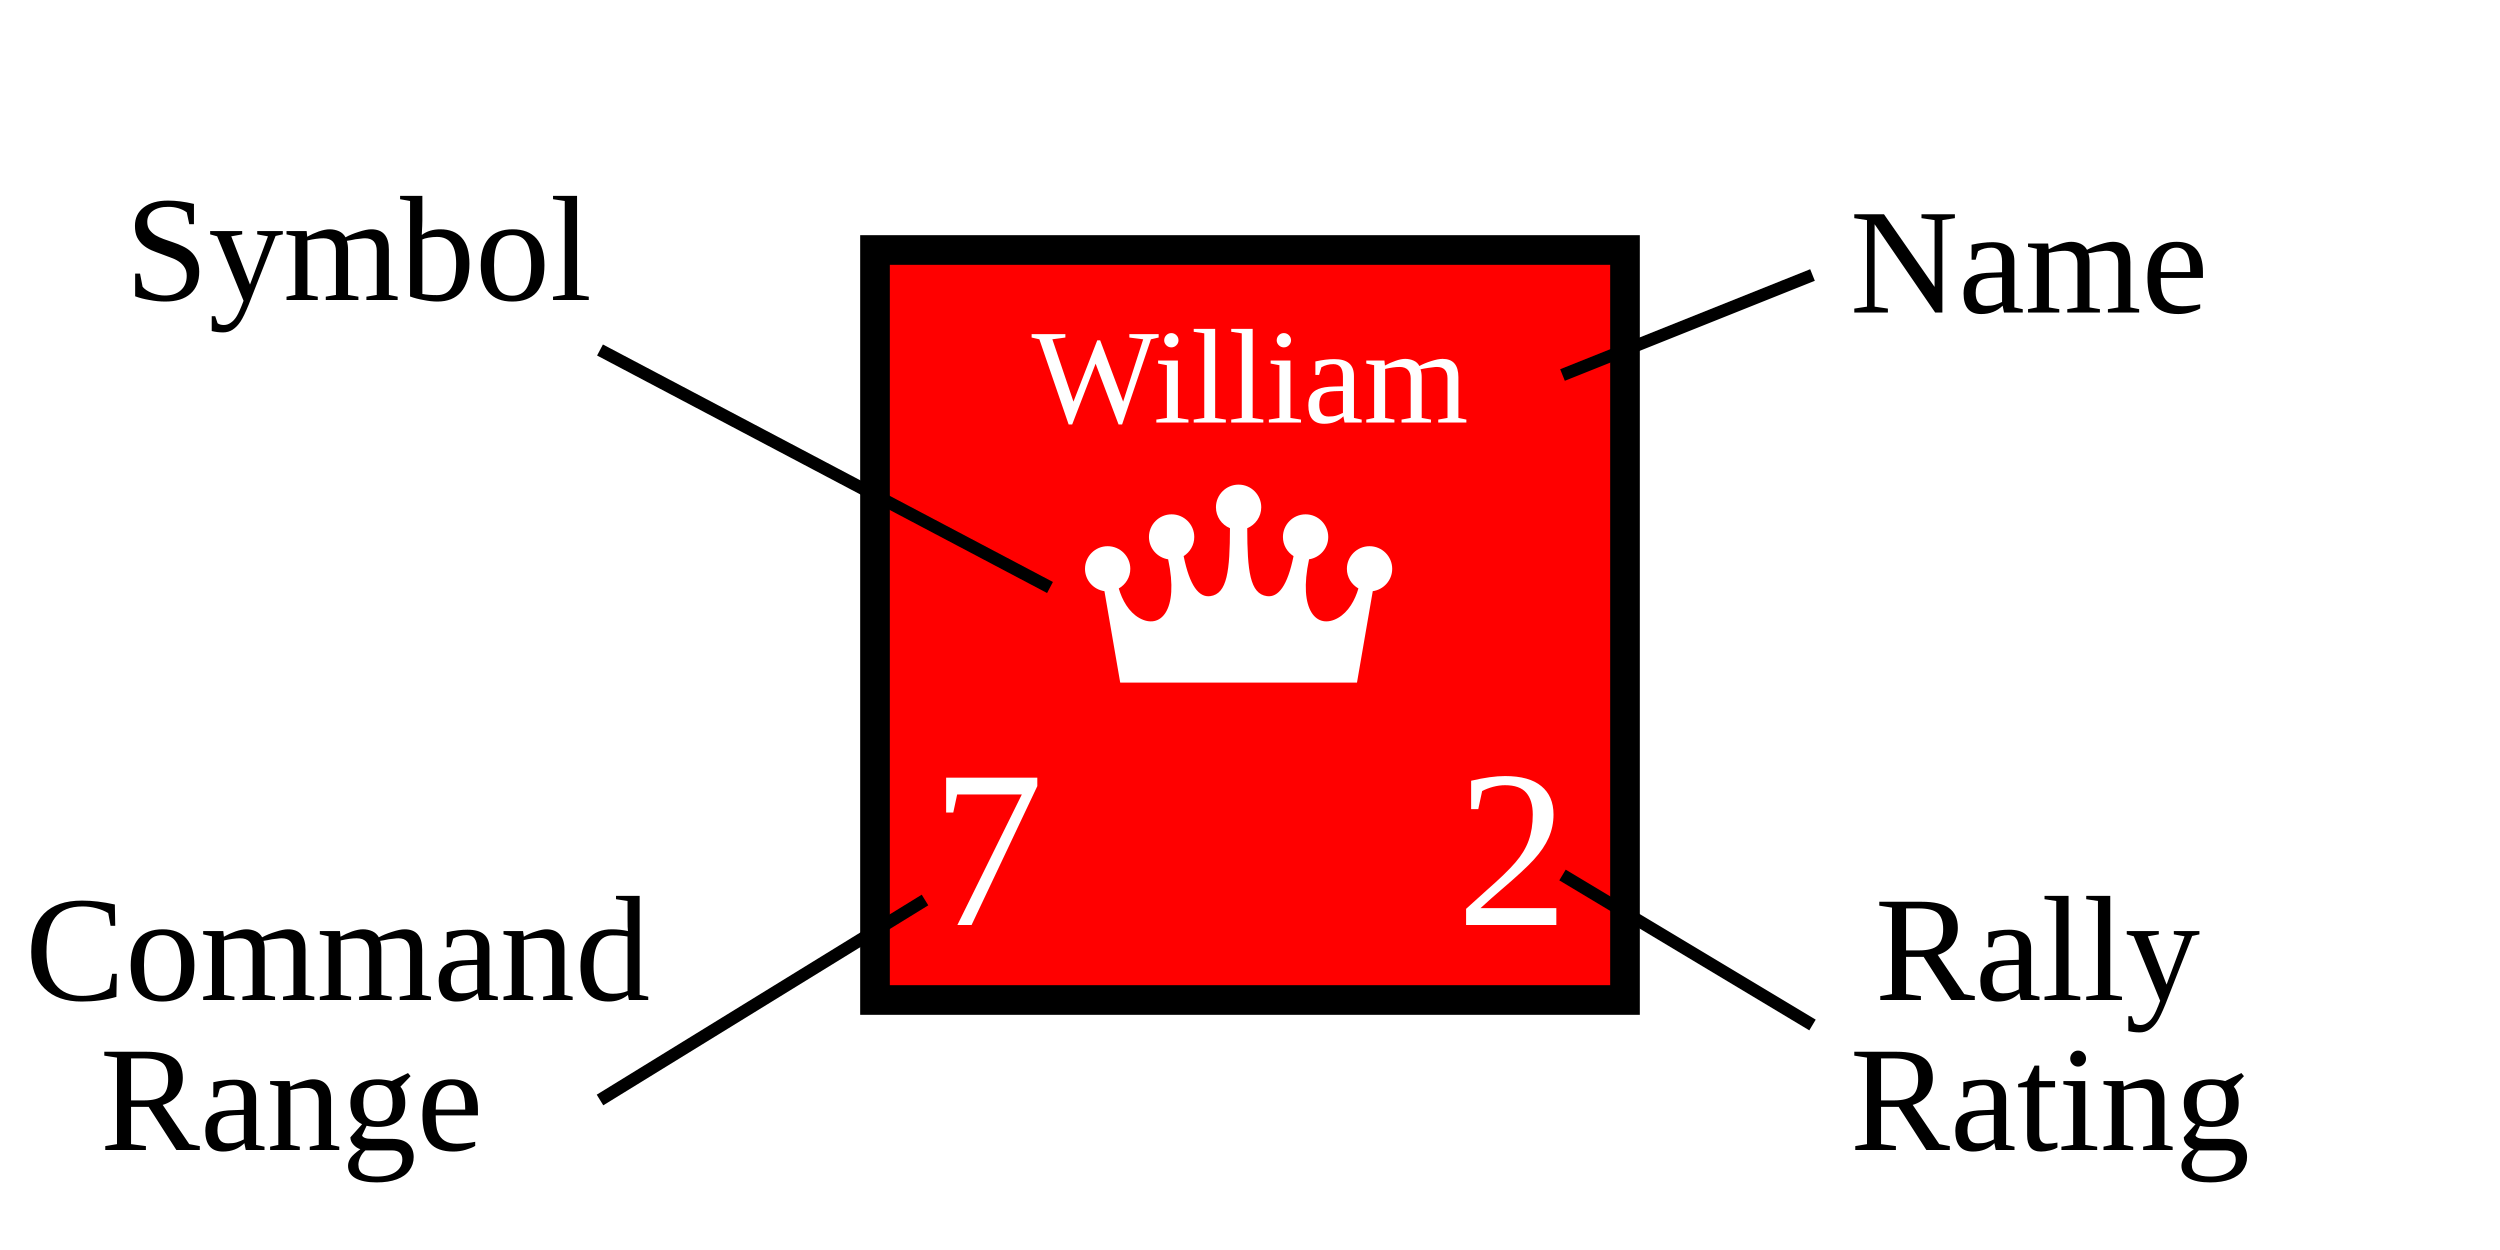
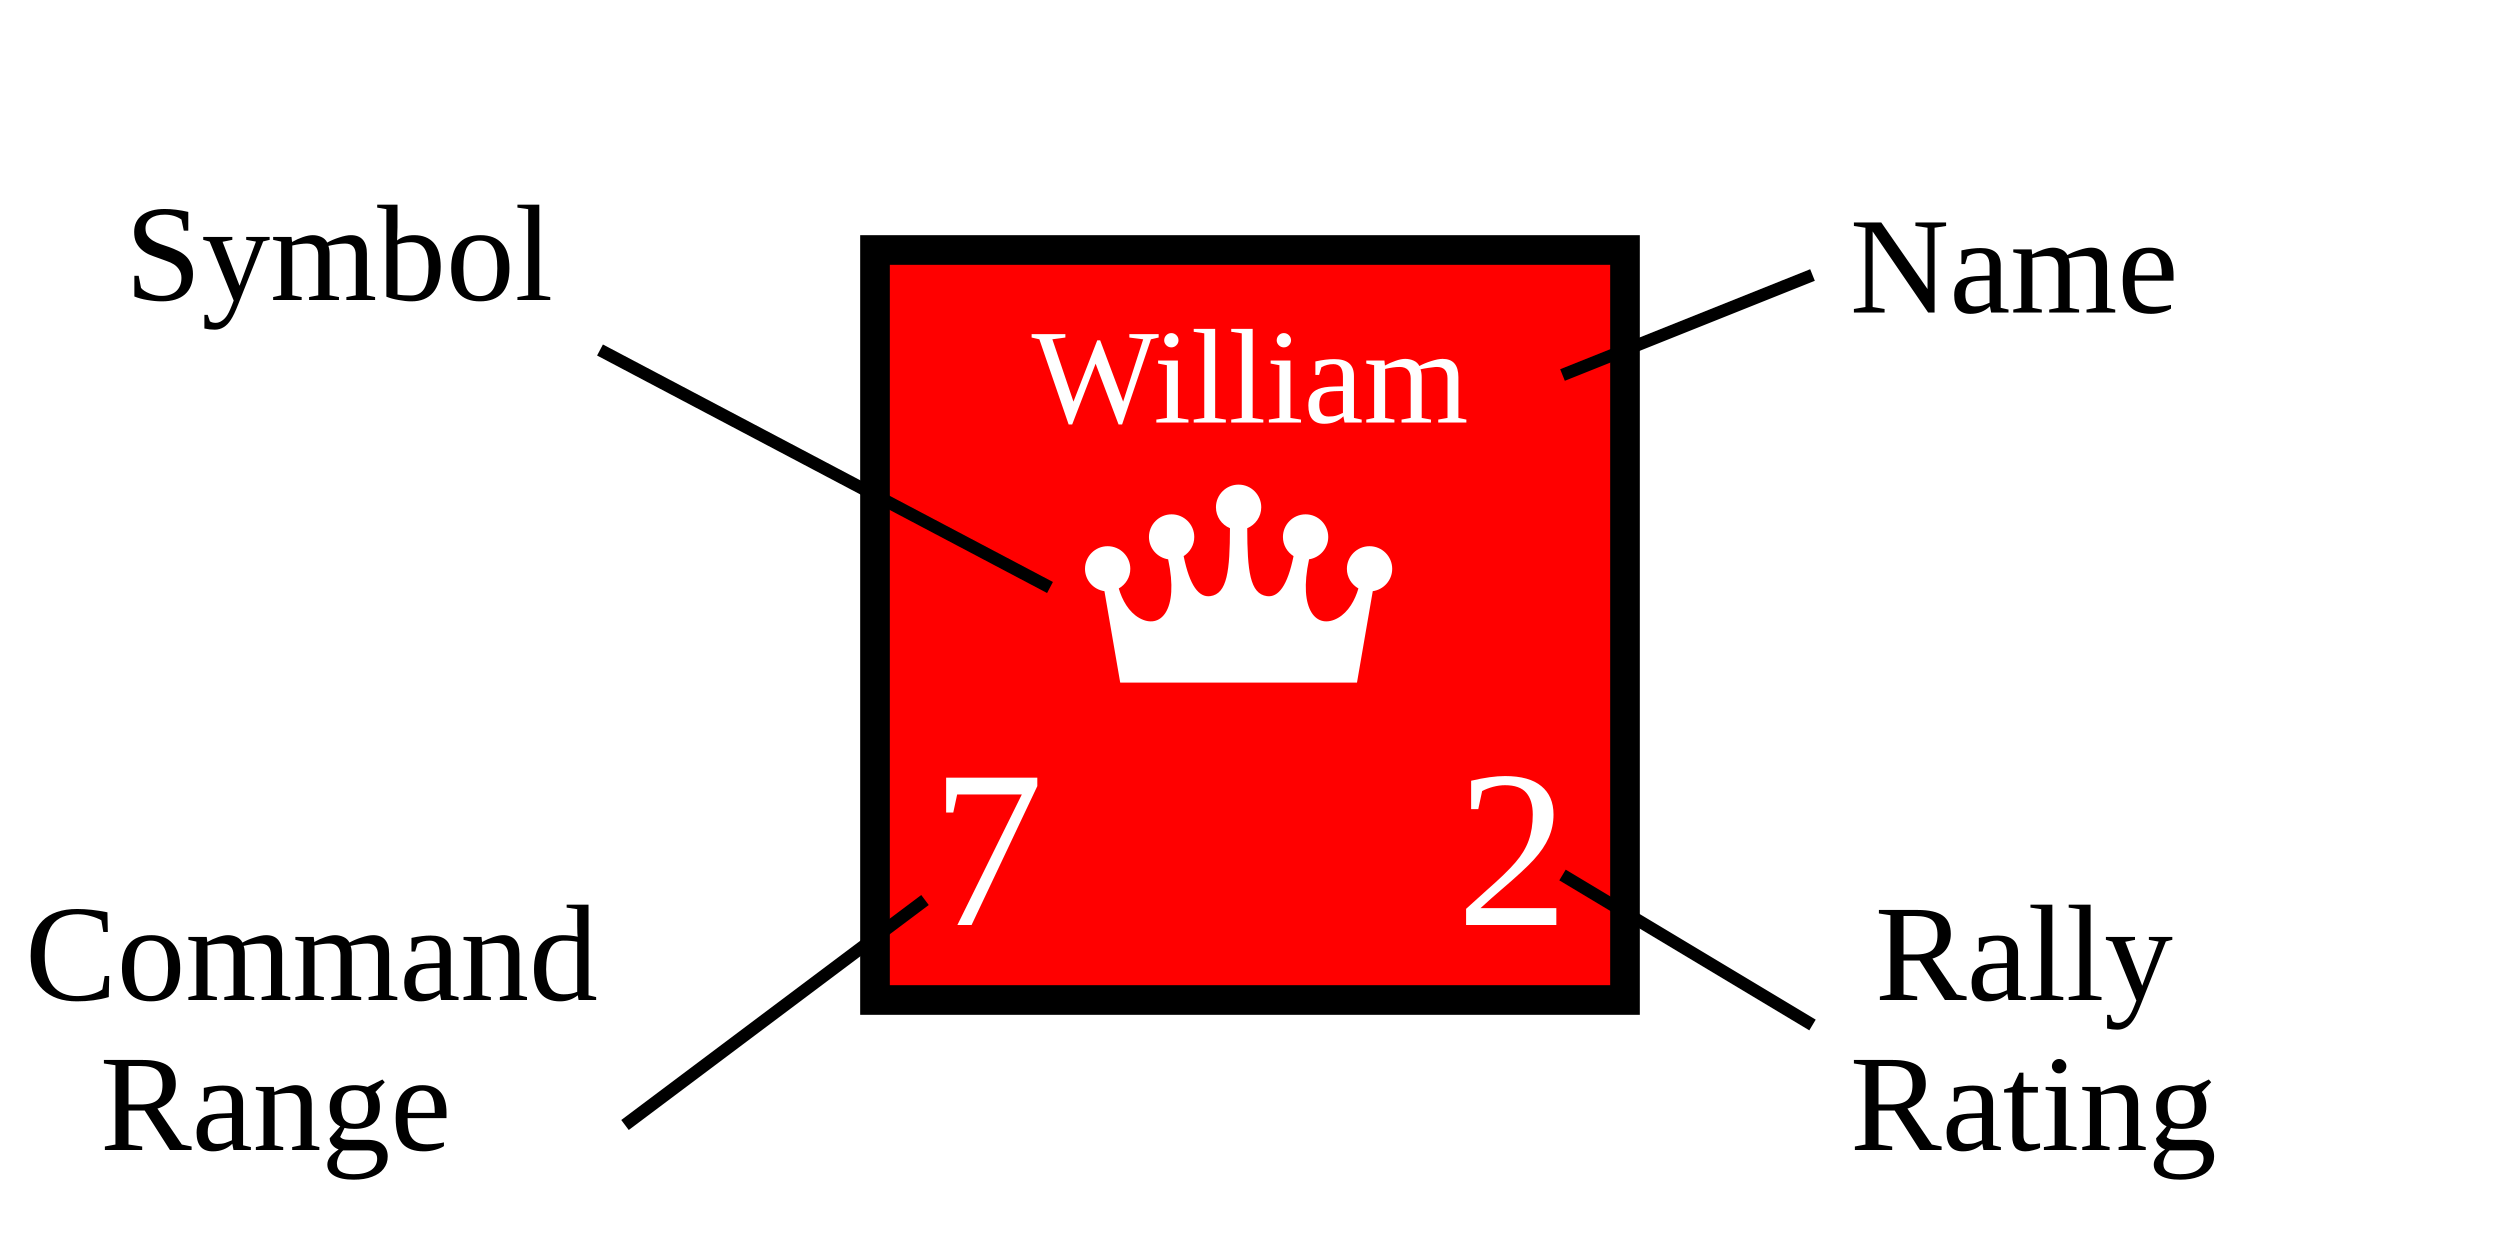
<svg xmlns="http://www.w3.org/2000/svg" width="200" height="100">
  <defs>
    <marker fill="black" id="arrowhead" markerWidth="10" markerHeight="7" refX="0" refY="3.5" orient="auto">
      <polygon points="0 0, 8 3.5, 0 7" />
    </marker>
  </defs>
  <rect id="background" height="200" width="200" fill="white" />
  <g id="leader" transform="translate(70,20)">
    <rect width="60" height="60" fill="red" stroke="black" stroke-width="1.5%" />
    <g id="scale" transform="scale(0.6)">
      <g id="crown" transform="translate(28,24) scale(0.08,0.08)" fill="white">
        <path class="st0" d="M474.25,193.656c-20.859,0-37.766,16.906-37.766,37.75c0,14.078,7.797,26.203,19.203,32.703           c-5.594,19.203-16.5,39.156-34.031,49.141c-35.063,19.906-66.703-11.859-48.219-97.75c18.078-2.813,31.969-18.313,31.969-37.188           c0-20.844-16.906-37.75-37.766-37.75s-37.75,16.906-37.75,37.75c0,13.469,7.109,25.219,17.703,31.891           c-10.063,49.516-25.453,69.281-44.406,66.688c-28.328-3.859-32.656-42.203-32.797-113.219           c13.703-5.672,23.359-19.141,23.359-34.875c0-20.859-16.906-37.766-37.75-37.766s-37.75,16.906-37.75,37.766           c0,15.75,9.656,29.219,23.375,34.875c-0.156,71.016-4.5,109.359-32.813,113.219c-18.969,2.594-34.359-17.172-44.406-66.688           c10.594-6.688,17.703-18.422,17.703-31.891c0-20.844-16.906-37.75-37.766-37.75c-20.844,0-37.75,16.906-37.75,37.75           c0,18.875,13.891,34.391,31.969,37.188c18.484,85.891-13.156,117.656-48.219,97.75c-17.531-9.984-28.438-29.938-34.031-49.156           c11.406-6.484,19.188-18.609,19.188-32.688c0-20.844-16.906-37.75-37.75-37.75S0,210.563,0,231.406           C0,250.438,14.125,266,32.406,268.625l26.281,152.344H256h197.313l26.281-152.344C497.875,266,512,250.438,512,231.406           C512,210.563,495.094,193.656,474.25,193.656z" />
      </g>
      <g id="attributes" text-anchor="middle" font-size="30" fill="white">
        <text x="50" y="23" font-size="18">William</text>
        <g id="command_range">
          <text x="15" y="90">7</text>
        </g>
        <g id="rally_rating">
          <text x="85" y="90">2</text>
        </g>
      </g>
    </g>
  </g>
  <line x1="48" y1="28" x2="84" y2="47" stroke="black" stroke-width="1" />
-   <text x="10" y="24" font-size="12">
+   <text x="10" y="24" font-size="11">
    <tspan>Symbol</tspan>
  </text>
-   <line x1="48" y1="88" x2="74" y2="72" stroke="black" stroke-width="1" />
-   <text x="2" y="80" font-size="12">
+   <line x1="50" y1="90" x2="74" y2="72" stroke="black" stroke-width="1" />
+   <text x="2" y="80" font-size="11">
    <tspan>Command</tspan>
    <tspan x="8" dy="12">Range</tspan>
  </text>
  <line x1="145" y1="82" x2="125" y2="70" stroke="black" stroke-width="1" />
-   <text x="150" y="80" font-size="12">
+   <text x="150" y="80" font-size="11">
    <tspan>Rally</tspan>
    <tspan x="148" dy="12">Rating</tspan>
  </text>
  <line x1="145" y1="22" x2="125" y2="30" stroke="black" stroke-width="1" />
-   <text x="148" y="25" font-size="12">
+   <text x="148" y="25" font-size="11">
    <tspan>Name</tspan>
  </text>
</svg>
